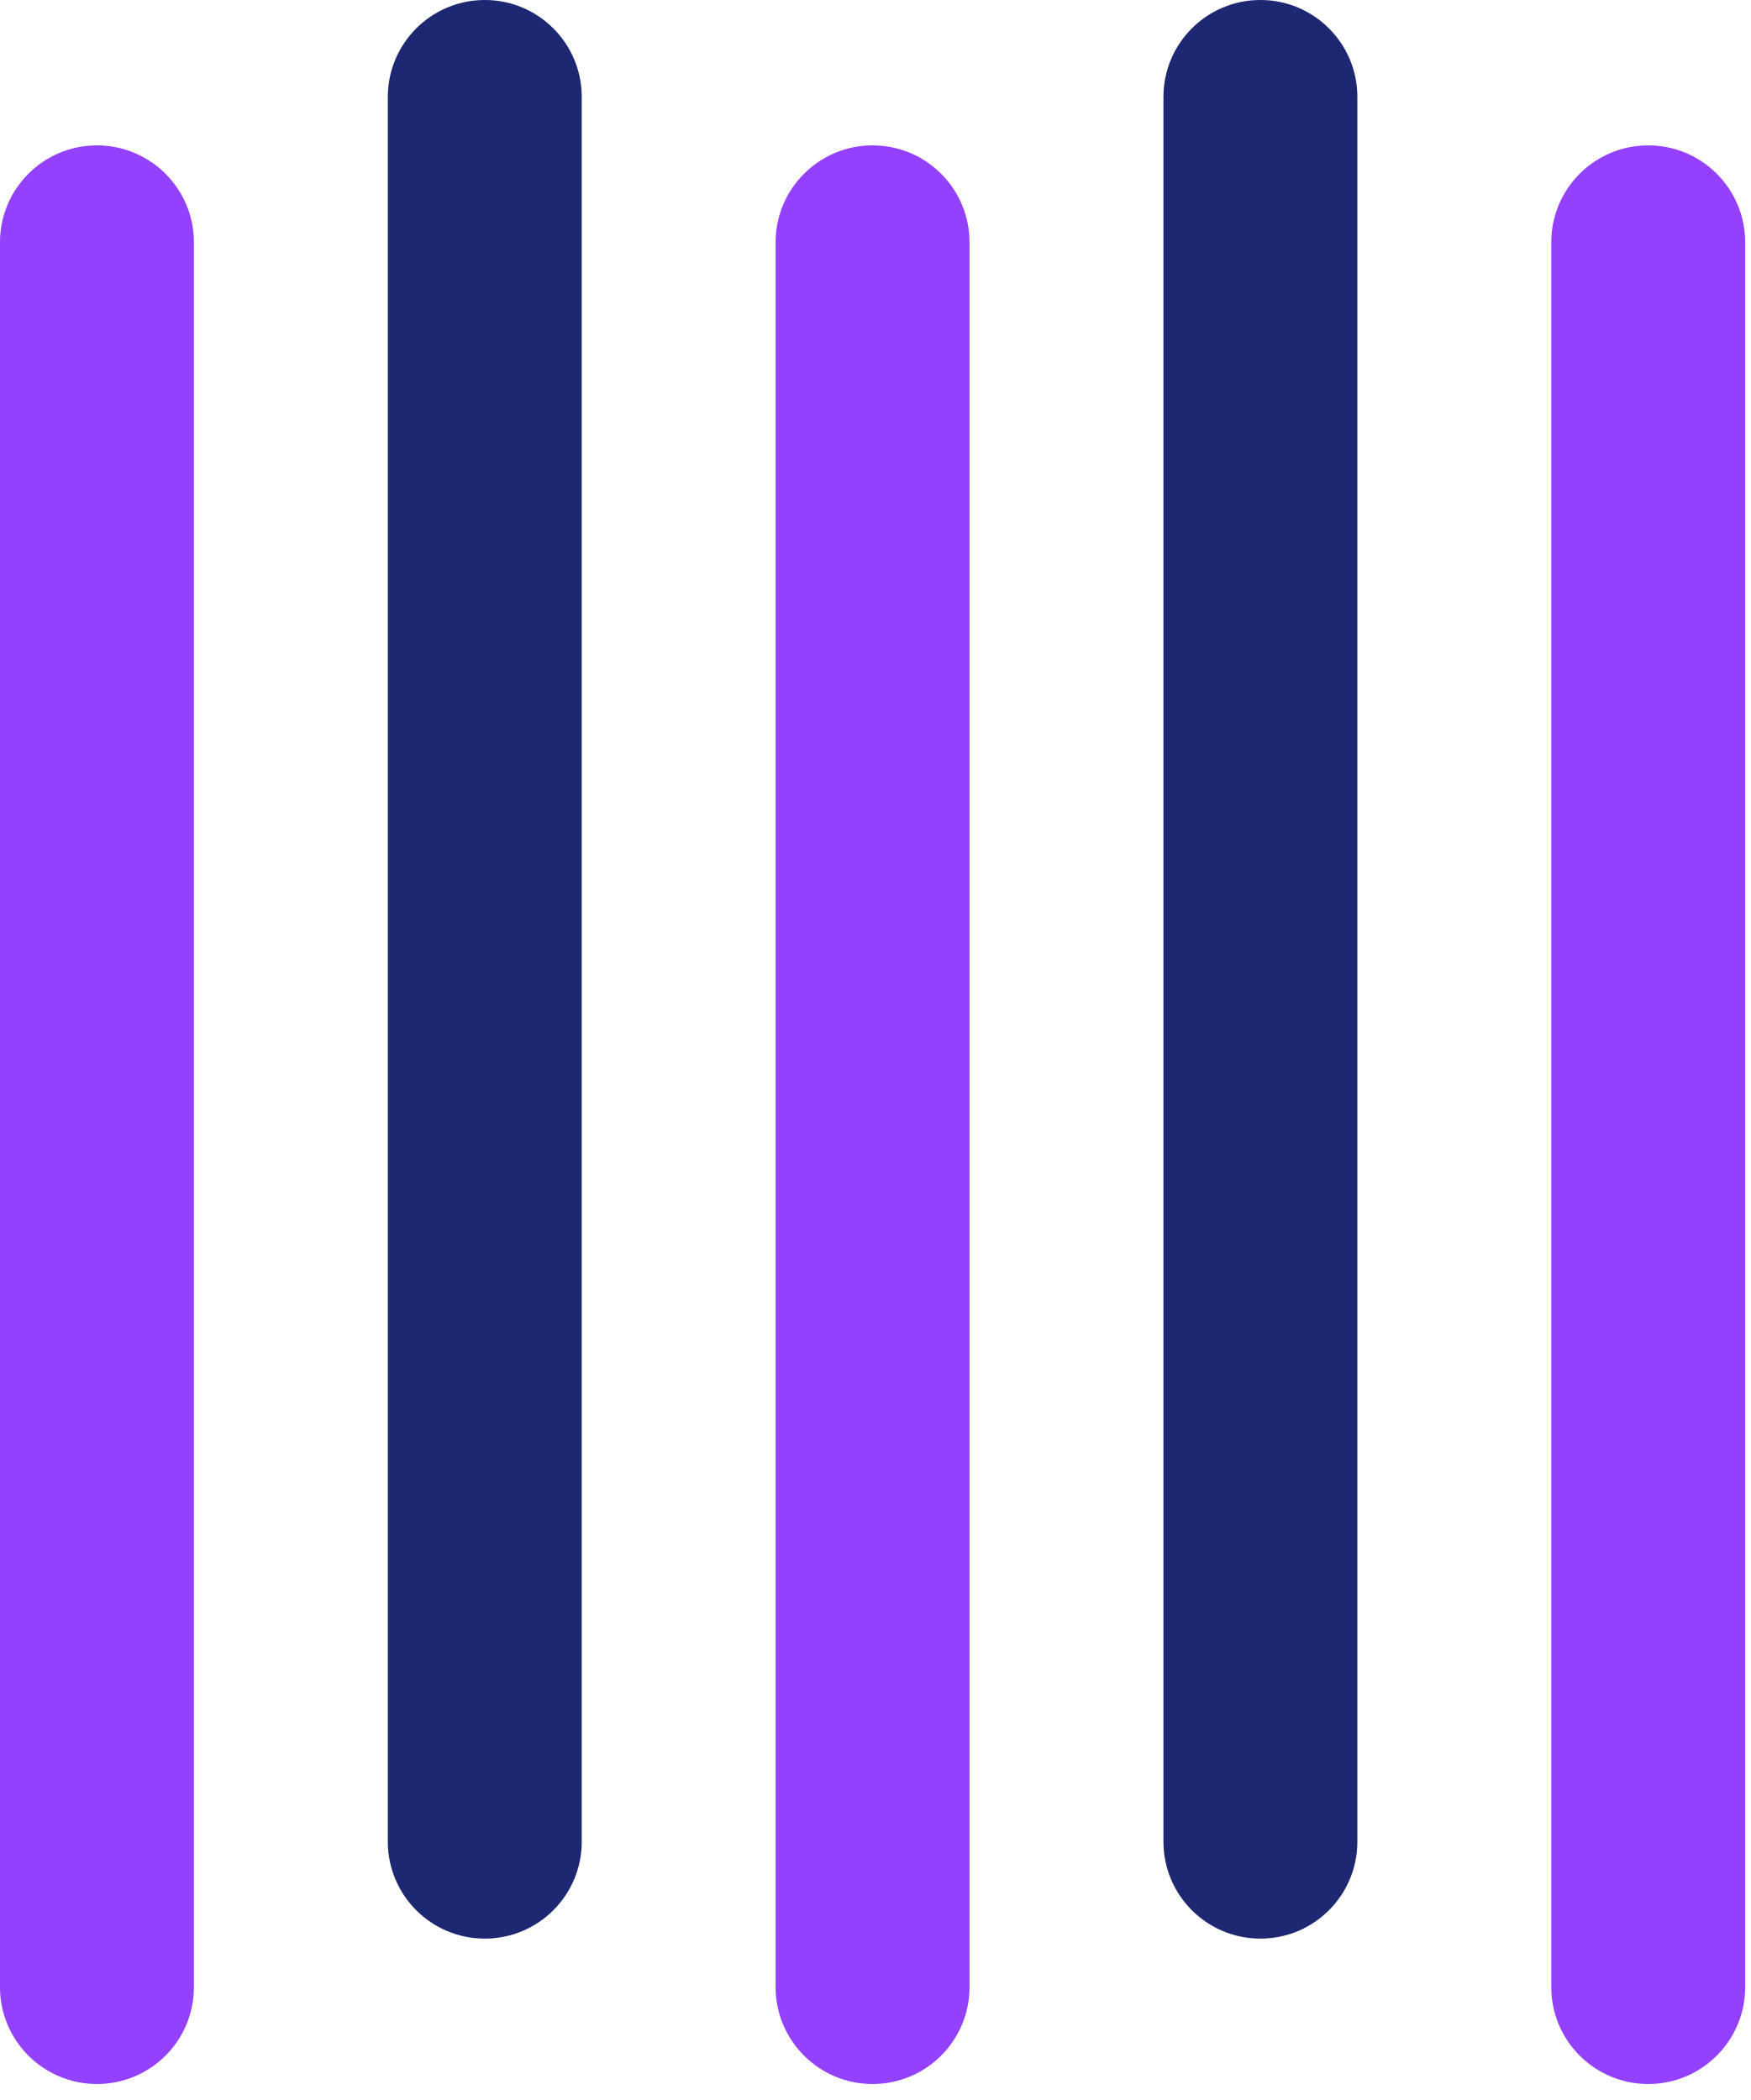
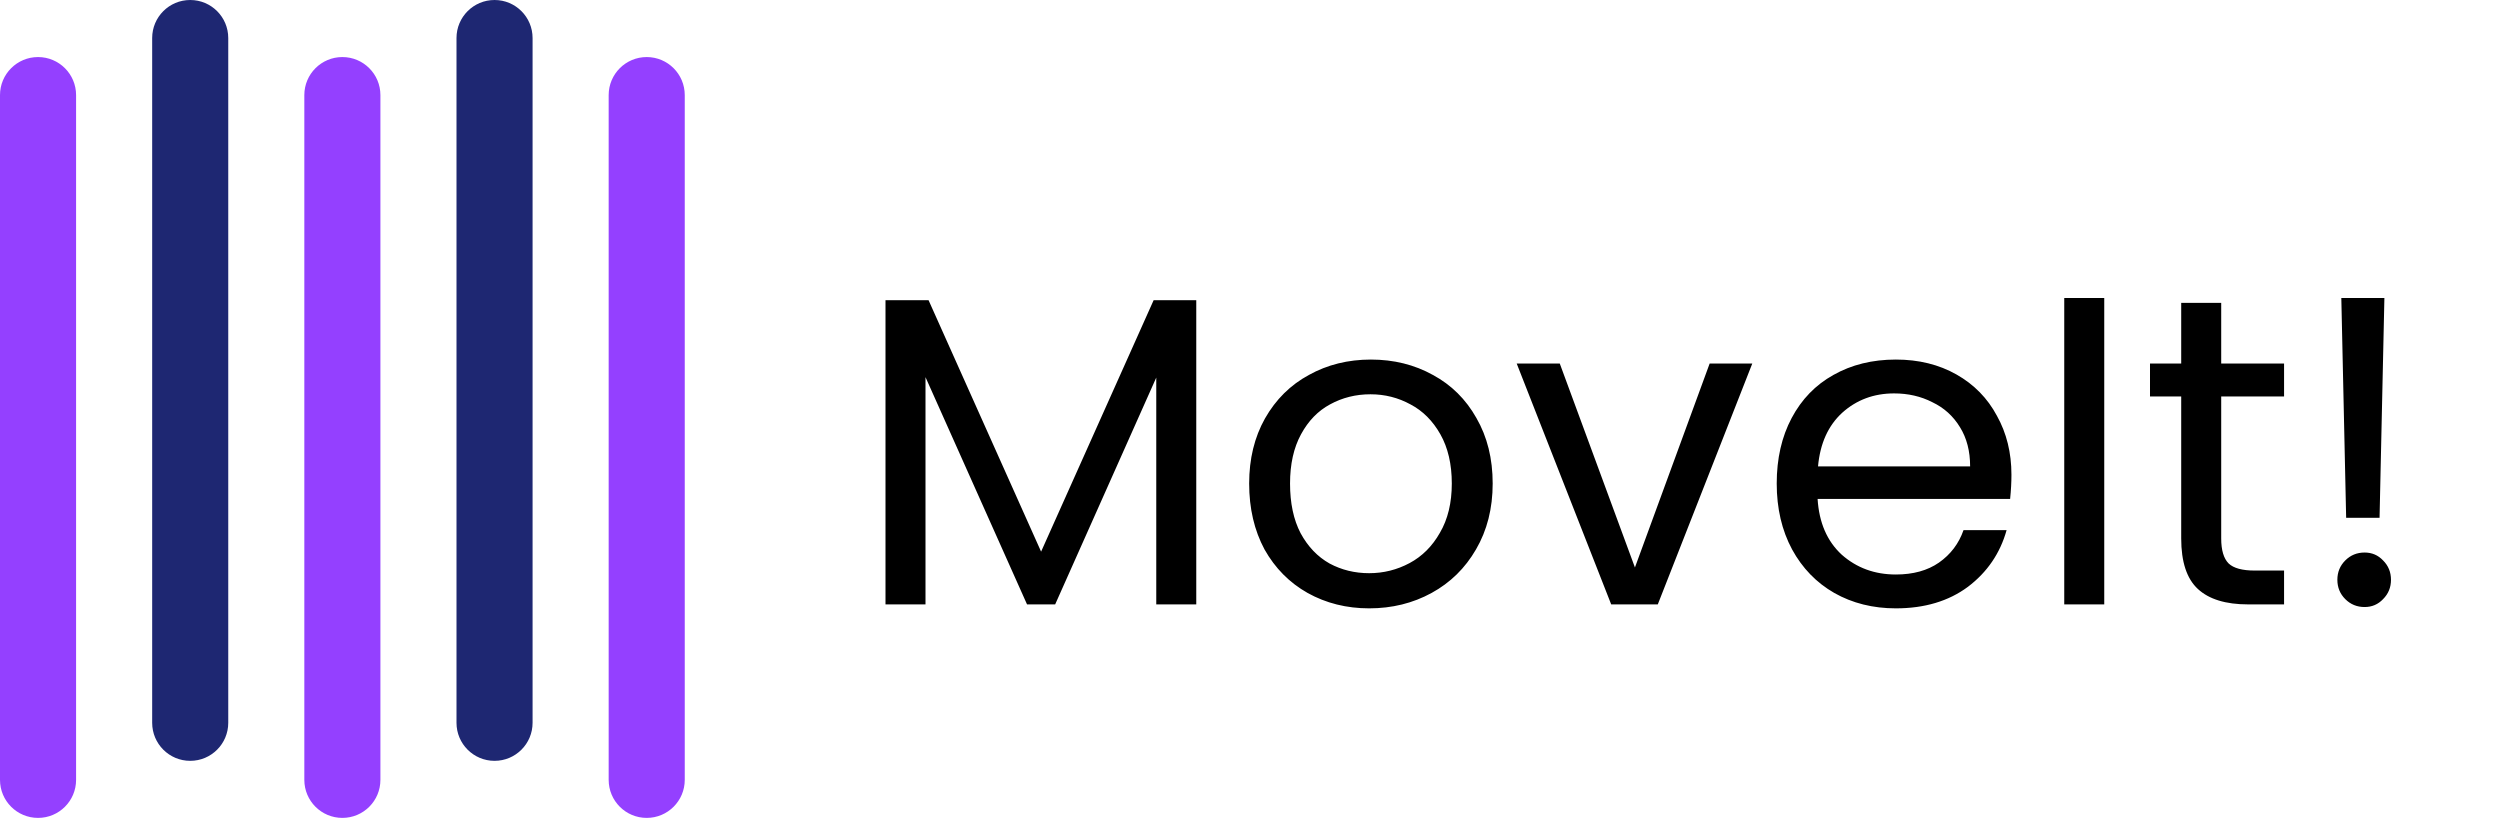
- <svg xmlns="http://www.w3.org/2000/svg" width="50" height="60" viewBox="0 0 50 60" fill="none">
+ <svg xmlns="http://www.w3.org/2000/svg" width="182" height="60" viewBox="0 0 182 60" fill="none">
  <rect y="4.154" width="5.539" height="55.389" rx="2.769" fill="#9440FF" />
  <rect x="22.155" y="4.154" width="5.539" height="55.389" rx="2.769" fill="#9440FF" />
  <rect x="44.311" y="4.154" width="5.539" height="55.389" rx="2.769" fill="#9440FF" />
  <rect x="11.078" width="5.539" height="55.389" rx="2.769" fill="#1E2772" />
  <rect x="33.233" width="5.539" height="55.389" rx="2.769" fill="#1E2772" />
+   <path d="M87.088 21.856V44H84.176V27.488L76.816 44H74.768L67.376 27.456V44H64.464V21.856H67.6L75.792 40.16L83.984 21.856H87.088ZM99.674 44.288C98.032 44.288 96.538 43.915 95.195 43.168C93.872 42.421 92.826 41.365 92.058 40C91.312 38.613 90.939 37.013 90.939 35.2C90.939 33.408 91.323 31.829 92.091 30.464C92.88 29.077 93.947 28.021 95.29 27.296C96.635 26.549 98.138 26.176 99.802 26.176C101.467 26.176 102.971 26.549 104.315 27.296C105.659 28.021 106.715 29.067 107.483 30.432C108.272 31.797 108.667 33.387 108.667 35.2C108.667 37.013 108.261 38.613 107.451 40C106.661 41.365 105.584 42.421 104.219 43.168C102.853 43.915 101.339 44.288 99.674 44.288ZM99.674 41.728C100.72 41.728 101.701 41.483 102.619 40.992C103.536 40.501 104.272 39.765 104.827 38.784C105.403 37.803 105.691 36.608 105.691 35.2C105.691 33.792 105.413 32.597 104.859 31.616C104.304 30.635 103.579 29.909 102.683 29.44C101.787 28.949 100.816 28.704 99.77 28.704C98.704 28.704 97.722 28.949 96.826 29.44C95.952 29.909 95.248 30.635 94.715 31.616C94.181 32.597 93.915 33.792 93.915 35.2C93.915 36.629 94.171 37.835 94.683 38.816C95.216 39.797 95.92 40.533 96.794 41.024C97.669 41.493 98.629 41.728 99.674 41.728ZM119.023 41.312L124.463 26.464H127.567L120.687 44H117.295L110.415 26.464H113.551L119.023 41.312ZM146.433 34.56C146.433 35.115 146.401 35.701 146.337 36.32H132.321C132.427 38.048 133.014 39.403 134.081 40.384C135.169 41.344 136.481 41.824 138.017 41.824C139.275 41.824 140.321 41.536 141.153 40.96C142.006 40.363 142.603 39.573 142.945 38.592H146.081C145.611 40.277 144.673 41.653 143.265 42.72C141.857 43.765 140.107 44.288 138.017 44.288C136.353 44.288 134.859 43.915 133.537 43.168C132.235 42.421 131.211 41.365 130.465 40C129.718 38.613 129.345 37.013 129.345 35.2C129.345 33.387 129.707 31.797 130.433 30.432C131.158 29.067 132.171 28.021 133.473 27.296C134.795 26.549 136.31 26.176 138.017 26.176C139.681 26.176 141.153 26.539 142.433 27.264C143.713 27.989 144.694 28.992 145.377 30.272C146.081 31.531 146.433 32.96 146.433 34.56ZM143.425 33.952C143.425 32.843 143.179 31.893 142.689 31.104C142.198 30.293 141.526 29.685 140.673 29.28C139.841 28.853 138.913 28.64 137.889 28.64C136.417 28.64 135.158 29.109 134.113 30.048C133.089 30.987 132.502 32.288 132.353 33.952H143.425ZM153.189 21.696V44H150.277V21.696H153.189ZM161.704 28.864V39.2C161.704 40.053 161.885 40.661 162.248 41.024C162.61 41.365 163.24 41.536 164.135 41.536H166.28V44H163.656C162.034 44 160.818 43.627 160.008 42.88C159.197 42.133 158.792 40.907 158.792 39.2V28.864H156.52V26.464H158.792V22.048H161.704V26.464H166.28V28.864H161.704ZM173.584 21.696L173.232 37.696H170.8L170.448 21.696H173.584ZM172.144 44.192C171.589 44.192 171.12 44 170.736 43.616C170.352 43.232 170.16 42.763 170.16 42.208C170.16 41.653 170.352 41.184 170.736 40.8C171.12 40.416 171.589 40.224 172.144 40.224C172.677 40.224 173.125 40.416 173.488 40.8C173.872 41.184 174.064 41.653 174.064 42.208C174.064 42.763 173.872 43.232 173.488 43.616C173.125 44 172.677 44.192 172.144 44.192Z" fill="black" />
</svg>
